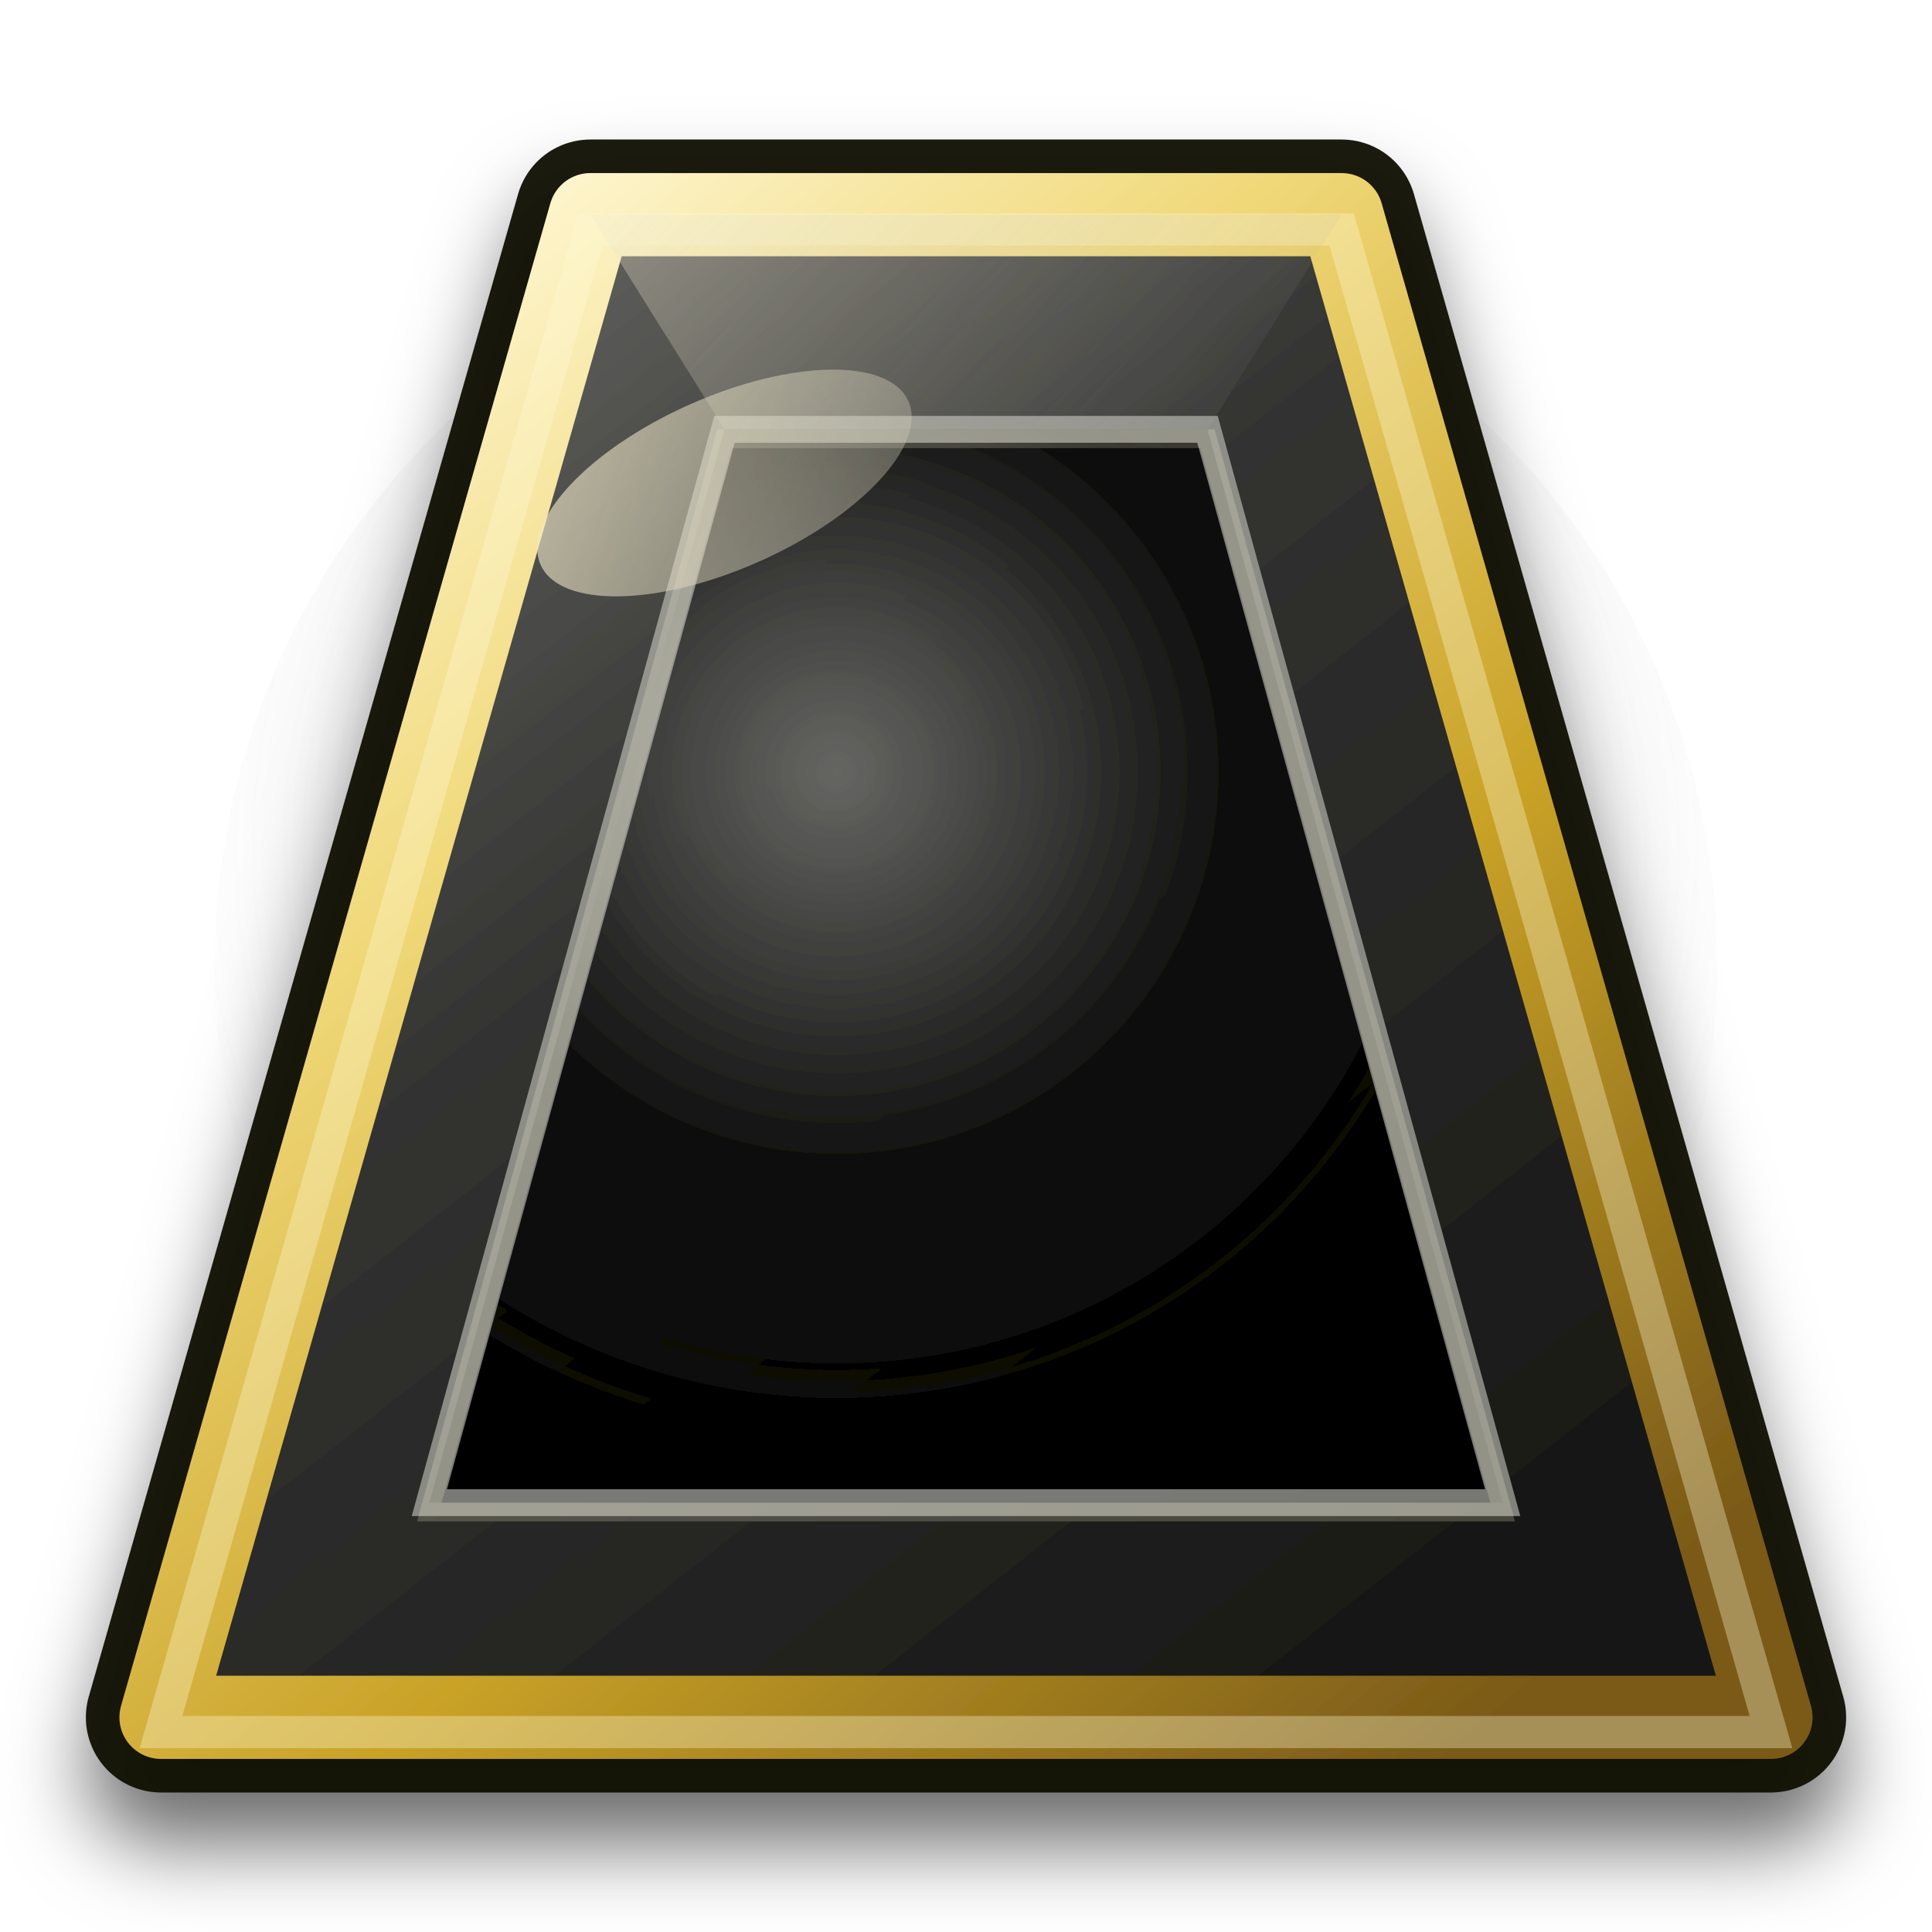
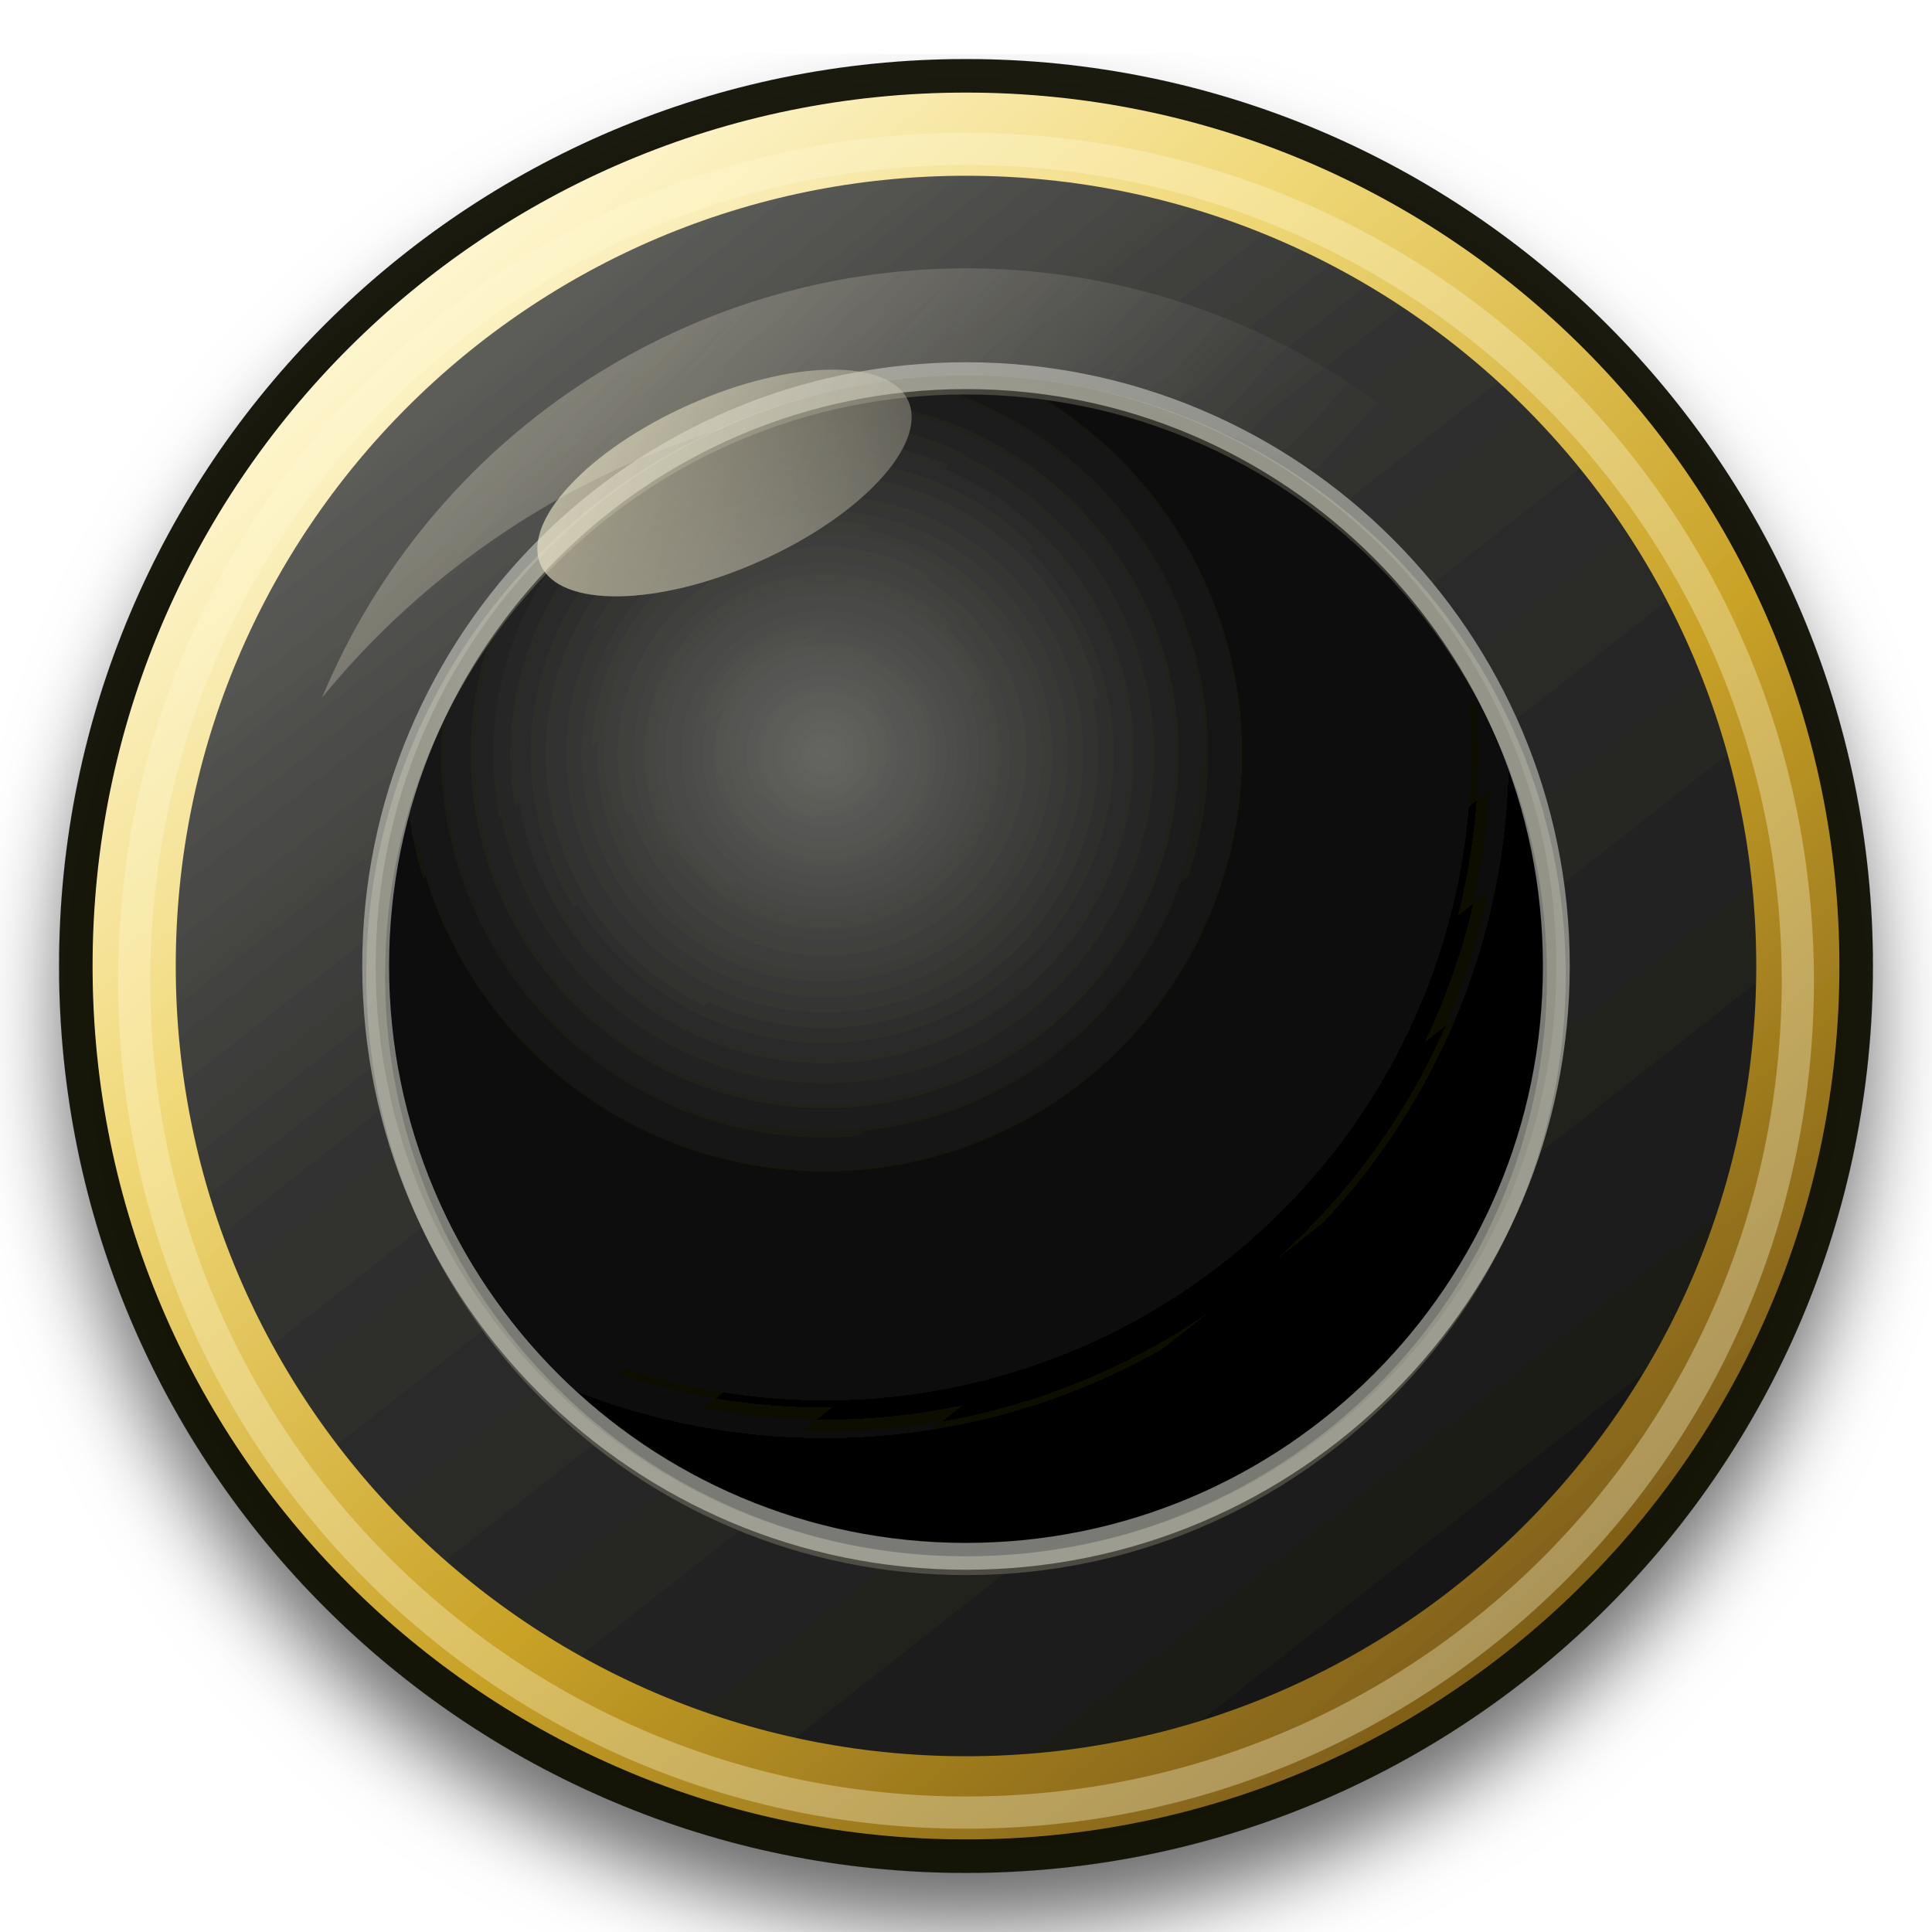
<svg xmlns="http://www.w3.org/2000/svg" viewBox="0 0 72 72" fill="none" aria-hidden="true">
  <defs>
    <radialGradient id="pltnormals1-aura" cx="50%" cy="42%" r="55%">
      <stop stop-color="#9a9a9a" stop-opacity=".55" />
      <stop offset=".5" stop-color="#9a9a9a" stop-opacity=".16" />
      <stop offset="1" stop-color="#9a9a9a" stop-opacity="0" />
    </radialGradient>
    <linearGradient id="pltnormals1-face" x1="14" y1="8" x2="58" y2="64" gradientUnits="userSpaceOnUse">
      <stop stop-color="#6a6a66" />
      <stop offset=".38" stop-color="#323230" />
      <stop offset="1" stop-color="#141412" />
    </linearGradient>
    <linearGradient id="pltnormals1-gold" x1="14" y1="10" x2="58" y2="62" gradientUnits="userSpaceOnUse">
      <stop stop-color="#FFF8D6" />
      <stop offset=".28" stop-color="#F0D878" />
      <stop offset=".62" stop-color="#C9A227" />
      <stop offset="1" stop-color="#7A5A18" />
    </linearGradient>
    <linearGradient id="pltnormals1-bevel" x1="16" y1="8" x2="40" y2="30" gradientUnits="userSpaceOnUse">
      <stop stop-color="#FFF8D6" stop-opacity=".75" />
      <stop offset="1" stop-color="#9a9a9a" stop-opacity="0" />
    </linearGradient>
    <linearGradient id="pltnormals1-shine" x1="18" y1="12" x2="42" y2="36" gradientUnits="userSpaceOnUse">
      <stop stop-color="#FFF6D0" stop-opacity=".9" />
      <stop offset="1" stop-color="#9a9a9a" stop-opacity="0" />
    </linearGradient>
    <radialGradient id="pltnormals1-gem" cx="38%" cy="32%" r="70%">
      <stop stop-color="#6a6a66" stop-opacity=".92" />
      <stop offset=".55" stop-color="#0a0a0a" />
      <stop offset="1" stop-color="#000" stop-opacity=".88" />
    </radialGradient>
    <filter id="pltnormals1-depth" x="-25%" y="-25%" width="150%" height="150%">
      <feDropShadow dx="0" dy="2" stdDeviation="1.5" flood-color="#000" flood-opacity=".58" />
    </filter>
  </defs>
  <circle cx="36" cy="36" r="28" fill="url(#pltnormals1-aura)" />
  <g filter="url(#pltnormals1-depth)">
-     <path d="M22 8 L50 8 L66 64 L6 64 Z" fill="none" stroke="#0A0806" stroke-width="5.6" stroke-linejoin="round" opacity=".94" />
-     <path d="M22 8 L50 8 L66 64 L6 64 Z" fill="url(#pltnormals1-face)" stroke="url(#pltnormals1-gold)" stroke-width="3.1" stroke-linejoin="round" />
-     <path d="M22 8 L50 8 L66 64 L6 64 Z" fill="none" stroke="#FFF8D6" stroke-width="1.2" opacity=".34" transform="translate(0 .55)" />
-     <path d="M22 8 L50 8 L45 16 L27 16 Z" fill="url(#pltnormals1-bevel)" opacity=".55" />
-     <path d="M27 16 L45 16 L56 56 L16 56 Z" fill="url(#pltnormals1-gem)" stroke="#d8d8d0" stroke-width="1" stroke-opacity=".55" />
-     <path d="M27 16 L45 16 L56 56 L16 56 Z" fill="none" stroke="#FFF8D6" stroke-width=".7" opacity=".2" transform="translate(0 .35)" />
+     <path d="M36 5a31 31 0 1 1 0 62a31 31 0 1 1 0-62" fill="none" stroke="#0A0806" stroke-width="5.6" stroke-linejoin="round" opacity=".94" />
+     <path d="M36 5a31 31 0 1 1 0 62a31 31 0 1 1 0-62" fill="url(#pltnormals1-face)" stroke="url(#pltnormals1-gold)" stroke-width="3.1" stroke-linejoin="round" />
+     <path d="M36 5a31 31 0 1 1 0 62a31 31 0 1 1 0-62" fill="none" stroke="#FFF8D6" stroke-width="1.2" opacity=".34" transform="translate(0 .55)" />
+     <path d="M12 26a26 26 0 0 1 48 0a31 31 0 0 0-48 0" fill="url(#pltnormals1-bevel)" opacity=".55" fill-rule="evenodd" />
+     <path d="M36 14a22 22 0 1 1 0 44a22 22 0 1 1 0-44" fill="url(#pltnormals1-gem)" stroke="#d8d8d0" stroke-width="1" stroke-opacity=".55" />
+     <path d="M36 14a22 22 0 1 1 0 44a22 22 0 1 1 0-44" fill="none" stroke="#FFF8D6" stroke-width=".7" opacity=".2" transform="translate(0 .35)" />
    <ellipse cx="27" cy="18" rx="7.5" ry="3.2" fill="url(#pltnormals1-shine)" transform="rotate(-24 27 18)" opacity=".82" />
  </g>
</svg>
